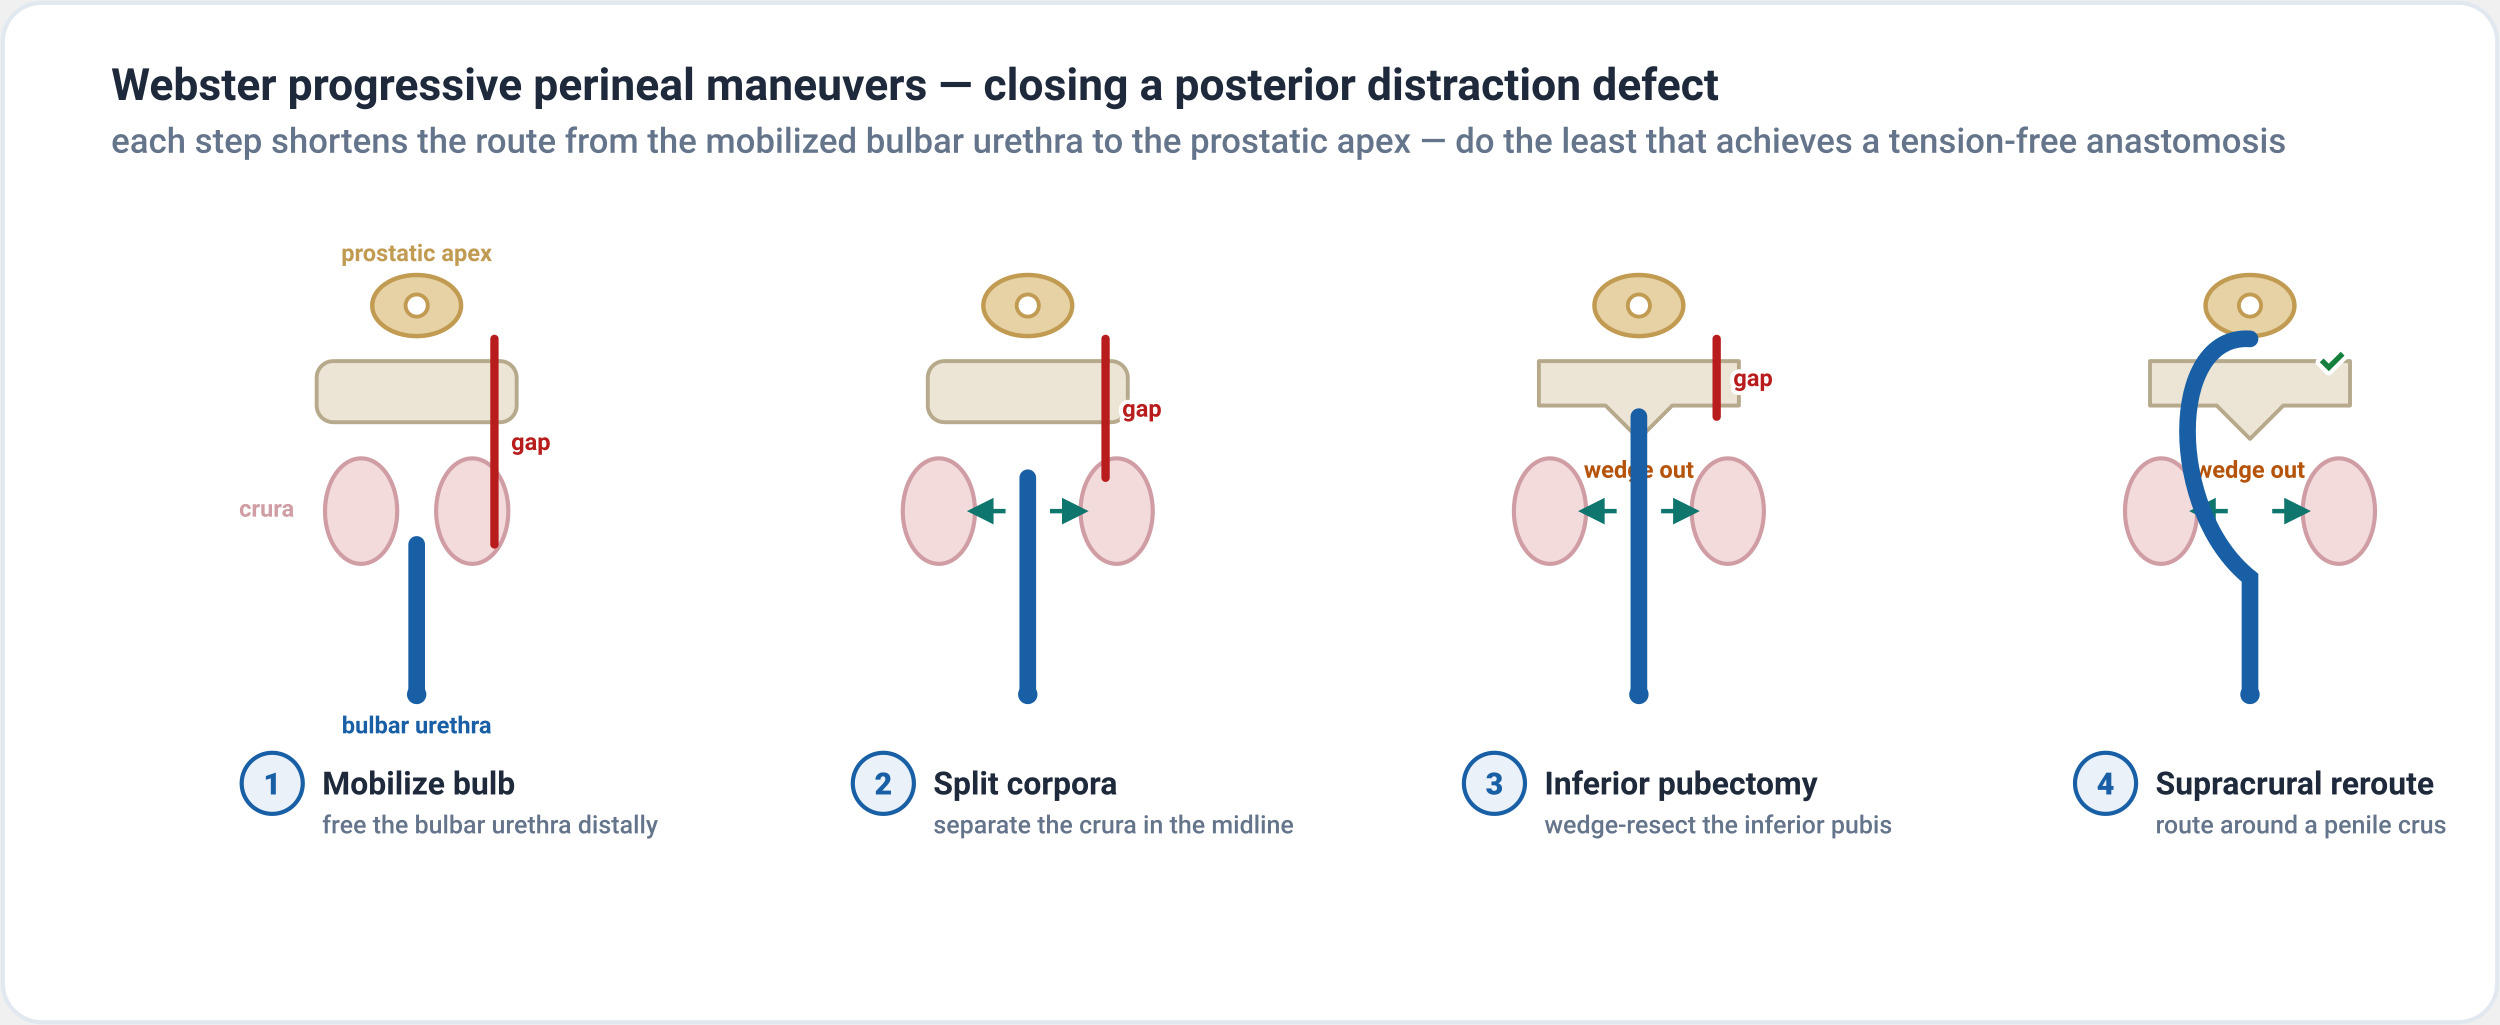
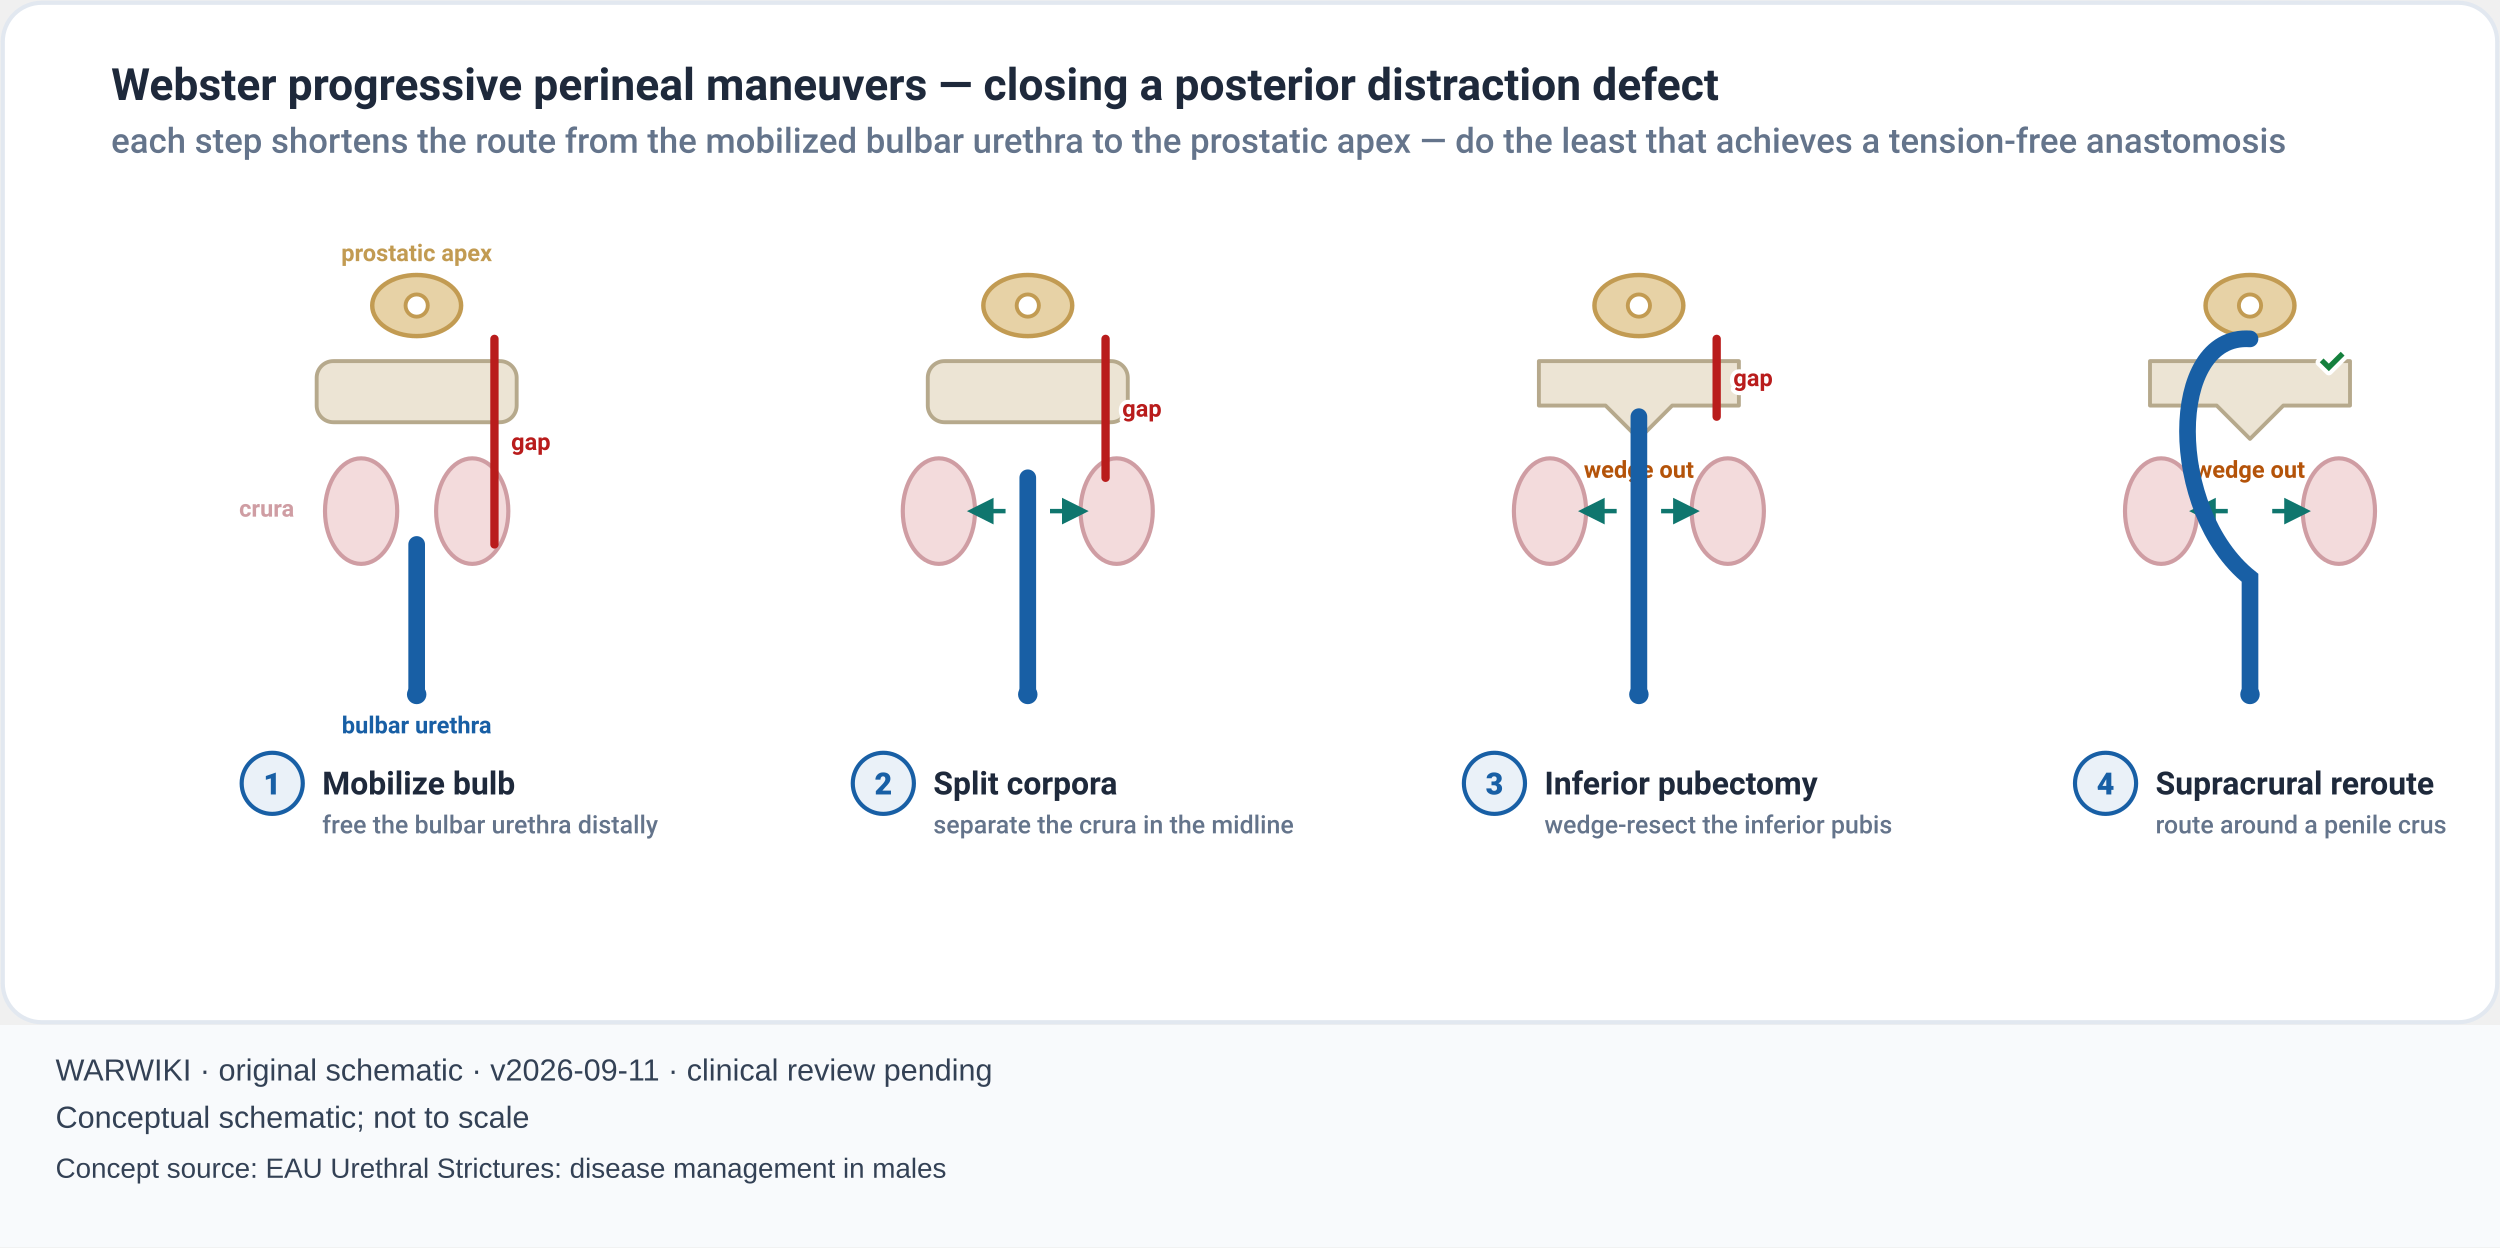
- <svg xmlns="http://www.w3.org/2000/svg" viewBox="0 0 900 369" width="900" height="369" role="img" aria-label="Webster progressive perineal maneuvers" aria-describedby="diagram-description">
+ <svg xmlns="http://www.w3.org/2000/svg" viewBox="0 0 900 449" width="900" height="449" role="img" aria-labelledby="figure-title figure-description">
  <defs>
    <marker id="pw" viewBox="0 0 10 10" refX="8" refY="5" markerWidth="6" markerHeight="6" orient="auto-start-reverse">
      <path d="M0,0 L10,5 L0,10 z" fill="#0F766E" />
    </marker>
  </defs>
  <rect x="1" y="1" width="898" height="367" rx="14" fill="#FFFFFF" stroke="#E2E8F0" stroke-width="1.5" />
  <text x="40" y="36" text-anchor="start" font-family="-apple-system, 'Segoe UI', Roboto, Helvetica, Arial, sans-serif" font-size="16" font-weight="700" fill="#1E293B">Webster progressive perineal maneuvers — closing a posterior distraction defect</text>
  <text x="40" y="55" text-anchor="start" font-family="-apple-system, 'Segoe UI', Roboto, Helvetica, Arial, sans-serif" font-size="12.5" font-weight="500" fill="#64748B">each step shortens the route from the mobilized bulbar urethra to the prostatic apex — do the least that achieves a tension-free anastomosis</text>
  <ellipse cx="150" cy="110" rx="16" ry="11" fill="#E7D2A6" stroke="#C29B52" stroke-width="1.6" />
  <circle cx="150" cy="110" r="4" fill="#FFFFFF" stroke="#C29B52" stroke-width="1.4" />
  <rect x="114" y="130" width="72" height="22" rx="6" fill="#ECE4D4" stroke="#B6A98C" stroke-width="1.4" />
  <ellipse cx="130" cy="184" rx="13" ry="19" fill="#F3DBDC" stroke="#CF9DA3" stroke-width="1.5" />
  <ellipse cx="170" cy="184" rx="13" ry="19" fill="#F3DBDC" stroke="#CF9DA3" stroke-width="1.5" />
  <line x1="150" y1="250" x2="150" y2="196" stroke="#185FA5" stroke-width="6" stroke-linecap="round" />
  <circle cx="150" cy="250" r="3.5" fill="#185FA5" />
  <line x1="178" y1="122" x2="178" y2="196" stroke="#B91C1C" stroke-width="3" stroke-linecap="round" />
  <text x="184" y="162" text-anchor="start" font-family="-apple-system, 'Segoe UI', Roboto, Helvetica, Arial, sans-serif" font-size="8.5" font-weight="700" fill="#B91C1C" paint-order="stroke" stroke="#FFFFFF" stroke-width="3" stroke-linejoin="round">gap</text>
  <circle cx="98" cy="282" r="11" fill="#EAF1F8" stroke="#185FA5" stroke-width="1.5" />
  <text x="98" y="286" text-anchor="middle" font-family="-apple-system, 'Segoe UI', Roboto, Helvetica, Arial, sans-serif" font-size="11" font-weight="800" fill="#185FA5">1</text>
  <text x="116" y="286" text-anchor="start" font-family="-apple-system, 'Segoe UI', Roboto, Helvetica, Arial, sans-serif" font-size="11.5" font-weight="700" fill="#1E293B" paint-order="stroke" stroke="#FFFFFF" stroke-width="3" stroke-linejoin="round">Mobilize bulb</text>
  <ellipse cx="370" cy="110" rx="16" ry="11" fill="#E7D2A6" stroke="#C29B52" stroke-width="1.6" />
  <circle cx="370" cy="110" r="4" fill="#FFFFFF" stroke="#C29B52" stroke-width="1.4" />
  <rect x="334" y="130" width="72" height="22" rx="6" fill="#ECE4D4" stroke="#B6A98C" stroke-width="1.4" />
  <ellipse cx="338" cy="184" rx="13" ry="19" fill="#F3DBDC" stroke="#CF9DA3" stroke-width="1.5" />
  <ellipse cx="402" cy="184" rx="13" ry="19" fill="#F3DBDC" stroke="#CF9DA3" stroke-width="1.5" />
  <line x1="362" y1="184" x2="350" y2="184" stroke="#0F766E" stroke-width="1.6" marker-end="url(#pw)" />
  <line x1="378" y1="184" x2="390" y2="184" stroke="#0F766E" stroke-width="1.6" marker-end="url(#pw)" />
  <line x1="370" y1="250" x2="370" y2="172" stroke="#185FA5" stroke-width="6" stroke-linecap="round" />
  <circle cx="370" cy="250" r="3.5" fill="#185FA5" />
  <line x1="398" y1="122" x2="398" y2="172" stroke="#B91C1C" stroke-width="3" stroke-linecap="round" />
  <text x="404" y="150" text-anchor="start" font-family="-apple-system, 'Segoe UI', Roboto, Helvetica, Arial, sans-serif" font-size="8.5" font-weight="700" fill="#B91C1C" paint-order="stroke" stroke="#FFFFFF" stroke-width="3" stroke-linejoin="round">gap</text>
  <circle cx="318" cy="282" r="11" fill="#EAF1F8" stroke="#185FA5" stroke-width="1.5" />
  <text x="318" y="286" text-anchor="middle" font-family="-apple-system, 'Segoe UI', Roboto, Helvetica, Arial, sans-serif" font-size="11" font-weight="800" fill="#185FA5">2</text>
  <text x="336" y="286" text-anchor="start" font-family="-apple-system, 'Segoe UI', Roboto, Helvetica, Arial, sans-serif" font-size="11.5" font-weight="700" fill="#1E293B" paint-order="stroke" stroke="#FFFFFF" stroke-width="3" stroke-linejoin="round">Split corpora</text>
  <ellipse cx="590" cy="110" rx="16" ry="11" fill="#E7D2A6" stroke="#C29B52" stroke-width="1.6" />
  <circle cx="590" cy="110" r="4" fill="#FFFFFF" stroke="#C29B52" stroke-width="1.4" />
  <path d="M 554 130 L 626 130 L 626 146 L 602 146 L 590 158 L 578 146 L 554 146 Z" fill="#ECE4D4" stroke="#B6A98C" stroke-width="1.4" stroke-linejoin="round" />
  <text x="590" y="172" text-anchor="middle" font-family="-apple-system, 'Segoe UI', Roboto, Helvetica, Arial, sans-serif" font-size="8.5" font-weight="700" fill="#B45309" paint-order="stroke" stroke="#FFFFFF" stroke-width="3" stroke-linejoin="round">wedge out</text>
  <ellipse cx="558" cy="184" rx="13" ry="19" fill="#F3DBDC" stroke="#CF9DA3" stroke-width="1.5" />
  <ellipse cx="622" cy="184" rx="13" ry="19" fill="#F3DBDC" stroke="#CF9DA3" stroke-width="1.5" />
  <line x1="582" y1="184" x2="570" y2="184" stroke="#0F766E" stroke-width="1.6" marker-end="url(#pw)" />
  <line x1="598" y1="184" x2="610" y2="184" stroke="#0F766E" stroke-width="1.6" marker-end="url(#pw)" />
  <line x1="590" y1="250" x2="590" y2="150" stroke="#185FA5" stroke-width="6" stroke-linecap="round" />
  <circle cx="590" cy="250" r="3.5" fill="#185FA5" />
  <line x1="618" y1="122" x2="618" y2="150" stroke="#B91C1C" stroke-width="3" stroke-linecap="round" />
  <text x="624" y="139" text-anchor="start" font-family="-apple-system, 'Segoe UI', Roboto, Helvetica, Arial, sans-serif" font-size="8.5" font-weight="700" fill="#B91C1C" paint-order="stroke" stroke="#FFFFFF" stroke-width="3" stroke-linejoin="round">gap</text>
  <circle cx="538" cy="282" r="11" fill="#EAF1F8" stroke="#185FA5" stroke-width="1.5" />
  <text x="538" y="286" text-anchor="middle" font-family="-apple-system, 'Segoe UI', Roboto, Helvetica, Arial, sans-serif" font-size="11" font-weight="800" fill="#185FA5">3</text>
  <text x="556" y="286" text-anchor="start" font-family="-apple-system, 'Segoe UI', Roboto, Helvetica, Arial, sans-serif" font-size="11.5" font-weight="700" fill="#1E293B" paint-order="stroke" stroke="#FFFFFF" stroke-width="3" stroke-linejoin="round">Inferior pubectomy</text>
  <ellipse cx="810" cy="110" rx="16" ry="11" fill="#E7D2A6" stroke="#C29B52" stroke-width="1.6" />
  <circle cx="810" cy="110" r="4" fill="#FFFFFF" stroke="#C29B52" stroke-width="1.4" />
  <path d="M 774 130 L 846 130 L 846 146 L 822 146 L 810 158 L 798 146 L 774 146 Z" fill="#ECE4D4" stroke="#B6A98C" stroke-width="1.4" stroke-linejoin="round" />
  <text x="810" y="172" text-anchor="middle" font-family="-apple-system, 'Segoe UI', Roboto, Helvetica, Arial, sans-serif" font-size="8.5" font-weight="700" fill="#B45309" paint-order="stroke" stroke="#FFFFFF" stroke-width="3" stroke-linejoin="round">wedge out</text>
  <ellipse cx="778" cy="184" rx="13" ry="19" fill="#F3DBDC" stroke="#CF9DA3" stroke-width="1.5" />
  <ellipse cx="842" cy="184" rx="13" ry="19" fill="#F3DBDC" stroke="#CF9DA3" stroke-width="1.5" />
  <line x1="802" y1="184" x2="790" y2="184" stroke="#0F766E" stroke-width="1.6" marker-end="url(#pw)" />
  <line x1="818" y1="184" x2="830" y2="184" stroke="#0F766E" stroke-width="1.6" marker-end="url(#pw)" />
  <path d="M 810 250 L 810 208 C 780 184, 780 120, 810 122" fill="none" stroke="#185FA5" stroke-width="6" stroke-linecap="round" />
  <circle cx="810" cy="250" r="3.5" fill="#185FA5" />
  <text x="834" y="134" text-anchor="start" font-family="-apple-system, 'Segoe UI', Roboto, Helvetica, Arial, sans-serif" font-size="12" font-weight="800" fill="#15803D" paint-order="stroke" stroke="#FFFFFF" stroke-width="3" stroke-linejoin="round">✓</text>
  <circle cx="758" cy="282" r="11" fill="#EAF1F8" stroke="#185FA5" stroke-width="1.5" />
  <text x="758" y="286" text-anchor="middle" font-family="-apple-system, 'Segoe UI', Roboto, Helvetica, Arial, sans-serif" font-size="11" font-weight="800" fill="#185FA5">4</text>
  <text x="776" y="286" text-anchor="start" font-family="-apple-system, 'Segoe UI', Roboto, Helvetica, Arial, sans-serif" font-size="11.5" font-weight="700" fill="#1E293B" paint-order="stroke" stroke="#FFFFFF" stroke-width="3" stroke-linejoin="round">Supracrural reroute</text>
  <text x="116" y="300" text-anchor="start" font-family="-apple-system, 'Segoe UI', Roboto, Helvetica, Arial, sans-serif" font-size="9" font-weight="500" fill="#64748B" paint-order="stroke" stroke="#FFFFFF" stroke-width="3" stroke-linejoin="round">free the bulbar urethra distally</text>
  <text x="336" y="300" text-anchor="start" font-family="-apple-system, 'Segoe UI', Roboto, Helvetica, Arial, sans-serif" font-size="9" font-weight="500" fill="#64748B" paint-order="stroke" stroke="#FFFFFF" stroke-width="3" stroke-linejoin="round">separate the crura in the midline</text>
  <text x="556" y="300" text-anchor="start" font-family="-apple-system, 'Segoe UI', Roboto, Helvetica, Arial, sans-serif" font-size="9" font-weight="500" fill="#64748B" paint-order="stroke" stroke="#FFFFFF" stroke-width="3" stroke-linejoin="round">wedge-resect the inferior pubis</text>
  <text x="776" y="300" text-anchor="start" font-family="-apple-system, 'Segoe UI', Roboto, Helvetica, Arial, sans-serif" font-size="9" font-weight="500" fill="#64748B" paint-order="stroke" stroke="#FFFFFF" stroke-width="3" stroke-linejoin="round">route around a penile crus</text>
  <text x="150" y="94" text-anchor="middle" font-family="-apple-system, 'Segoe UI', Roboto, Helvetica, Arial, sans-serif" font-size="8.5" font-weight="600" fill="#C29B52" paint-order="stroke" stroke="#FFFFFF" stroke-width="3" stroke-linejoin="round">prostatic apex</text>
  <text x="96" y="186" text-anchor="middle" font-family="-apple-system, 'Segoe UI', Roboto, Helvetica, Arial, sans-serif" font-size="8.5" font-weight="600" fill="#CF9DA3" paint-order="stroke" stroke="#FFFFFF" stroke-width="3" stroke-linejoin="round">crura</text>
  <text x="150" y="264" text-anchor="middle" font-family="-apple-system, 'Segoe UI', Roboto, Helvetica, Arial, sans-serif" font-size="8.5" font-weight="600" fill="#185FA5" paint-order="stroke" stroke="#FFFFFF" stroke-width="3" stroke-linejoin="round">bulbar urethra</text>
+   <g id="figure-provenance">
+     <rect x="0" y="369" width="900" height="80" fill="#F8FAFC" />
+     <text x="20" y="389" font-family="Arial, sans-serif" font-size="11" fill="#334155">WARWIKI · original schematic · v2026-09-11 · clinical review pending</text>
+     <text x="20" y="406" font-family="Arial, sans-serif" font-size="11" fill="#334155">Conceptual schematic; not to scale</text>
+     <a href="https://uroweb.org/guidelines/urethral-strictures/chapter/disease-management-in-males">
+       <text x="20" y="424" font-family="Arial, sans-serif" font-size="10" fill="#334155">Concept source: EAU Urethral Strictures: disease management in males</text>
+     </a>
+   </g>
</svg>
